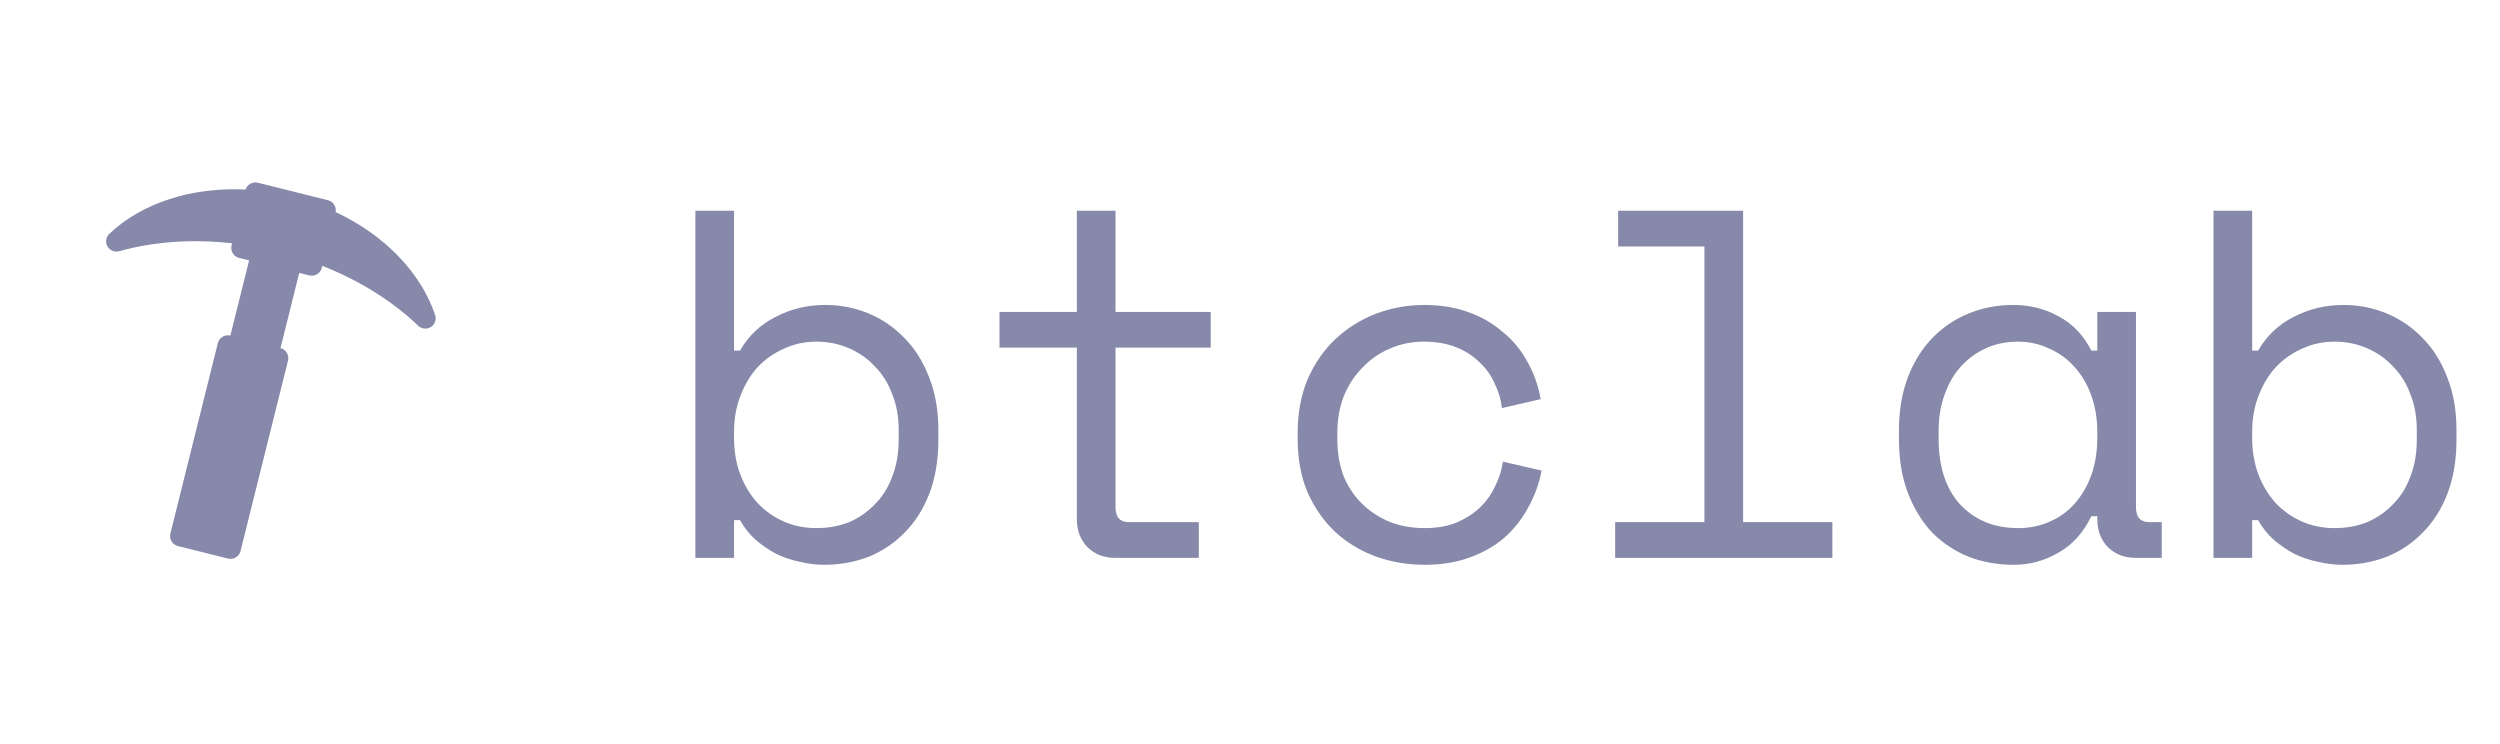
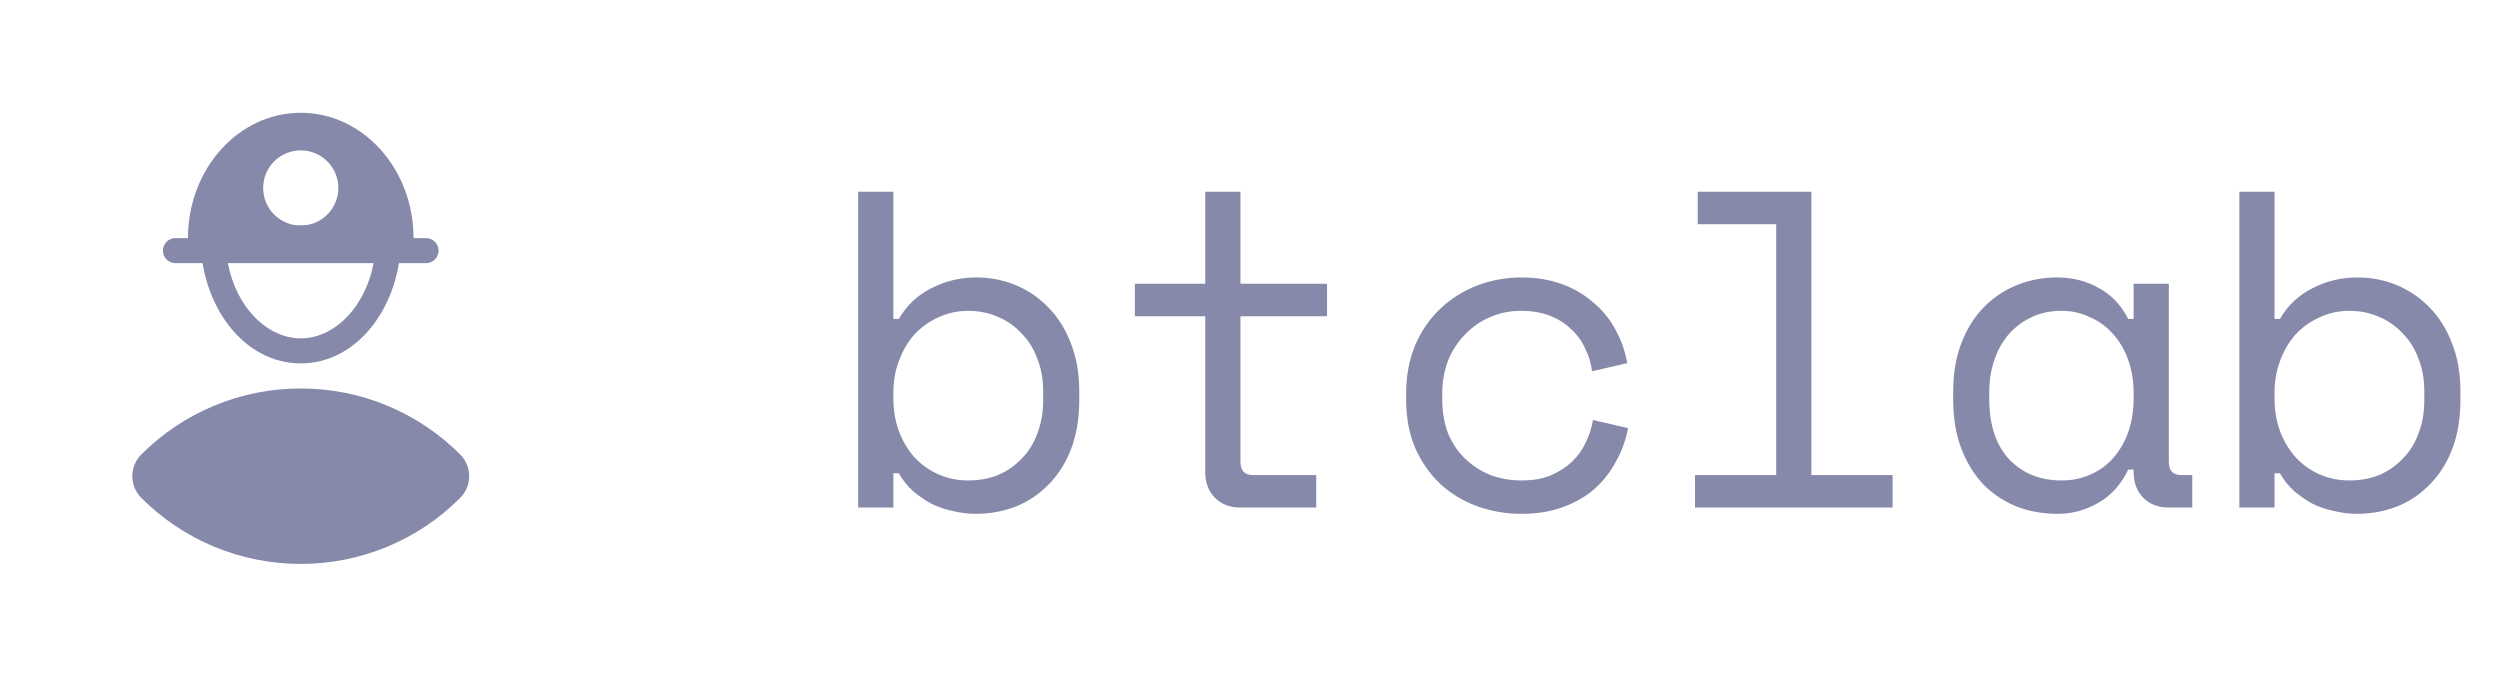
- <svg xmlns="http://www.w3.org/2000/svg" width="121" height="36" viewBox="0 0 121 36" fill="none">
-   <path d="M35.528 27H33.656V10.2H35.528V16.968H35.816C36.232 16.248 36.808 15.704 37.544 15.336C38.28 14.952 39.08 14.76 39.944 14.76C40.68 14.76 41.376 14.896 42.032 15.168C42.688 15.44 43.264 15.832 43.76 16.344C44.272 16.856 44.672 17.488 44.96 18.24C45.264 18.992 45.416 19.848 45.416 20.808V21.288C45.416 22.264 45.272 23.128 44.984 23.88C44.696 24.632 44.296 25.264 43.784 25.776C43.288 26.288 42.704 26.68 42.032 26.952C41.36 27.208 40.648 27.336 39.896 27.336C39.512 27.336 39.12 27.288 38.72 27.192C38.32 27.112 37.936 26.984 37.568 26.808C37.216 26.616 36.888 26.392 36.584 26.136C36.28 25.864 36.024 25.544 35.816 25.176H35.528V27ZM39.512 25.56C40.088 25.56 40.616 25.464 41.096 25.272C41.576 25.064 41.992 24.776 42.344 24.408C42.712 24.04 42.992 23.592 43.184 23.064C43.392 22.536 43.496 21.944 43.496 21.288V20.808C43.496 20.168 43.392 19.592 43.184 19.08C42.992 18.552 42.712 18.104 42.344 17.736C41.992 17.352 41.568 17.056 41.072 16.848C40.592 16.64 40.072 16.536 39.512 16.536C38.952 16.536 38.432 16.648 37.952 16.872C37.472 17.08 37.048 17.376 36.68 17.76C36.328 18.144 36.048 18.608 35.84 19.152C35.632 19.68 35.528 20.264 35.528 20.904V21.192C35.528 21.848 35.632 22.448 35.84 22.992C36.048 23.52 36.328 23.976 36.68 24.36C37.048 24.744 37.472 25.04 37.952 25.248C38.432 25.456 38.952 25.56 39.512 25.56ZM48.375 15.096H52.119V10.2H53.991V15.096H58.599V16.824H53.991V24.552C53.991 25.032 54.207 25.272 54.639 25.272H58.023V27H53.967C53.423 27 52.975 26.824 52.623 26.472C52.287 26.12 52.119 25.672 52.119 25.128V16.824H48.375V15.096ZM74.615 22.776C74.487 23.432 74.263 24.04 73.943 24.6C73.639 25.16 73.247 25.648 72.767 26.064C72.287 26.464 71.727 26.776 71.087 27C70.447 27.224 69.735 27.336 68.951 27.336C68.119 27.336 67.327 27.2 66.575 26.928C65.839 26.656 65.191 26.264 64.631 25.752C64.071 25.224 63.623 24.584 63.287 23.832C62.967 23.08 62.807 22.216 62.807 21.24V20.952C62.807 19.992 62.967 19.128 63.287 18.36C63.623 17.592 64.071 16.944 64.631 16.416C65.191 15.888 65.839 15.48 66.575 15.192C67.327 14.904 68.119 14.76 68.951 14.76C69.703 14.76 70.399 14.872 71.039 15.096C71.679 15.32 72.239 15.64 72.719 16.056C73.215 16.456 73.615 16.936 73.919 17.496C74.239 18.056 74.455 18.664 74.567 19.32L72.695 19.752C72.647 19.336 72.527 18.936 72.335 18.552C72.159 18.152 71.911 17.808 71.591 17.52C71.287 17.216 70.911 16.976 70.463 16.8C70.015 16.624 69.495 16.536 68.903 16.536C68.327 16.536 67.783 16.648 67.271 16.872C66.775 17.08 66.335 17.384 65.951 17.784C65.567 18.168 65.263 18.632 65.039 19.176C64.831 19.72 64.727 20.312 64.727 20.952V21.24C64.727 21.912 64.831 22.52 65.039 23.064C65.263 23.592 65.567 24.04 65.951 24.408C66.335 24.776 66.783 25.064 67.295 25.272C67.807 25.464 68.359 25.56 68.951 25.56C69.543 25.56 70.055 25.472 70.487 25.296C70.935 25.104 71.311 24.864 71.615 24.576C71.935 24.272 72.183 23.928 72.359 23.544C72.551 23.16 72.679 22.76 72.743 22.344L74.615 22.776ZM78.174 25.272H82.494V11.928H78.318V10.2H84.366V25.272H88.686V27H78.174V25.272ZM101.509 24.984H101.221C100.837 25.784 100.301 26.376 99.613 26.76C98.941 27.144 98.229 27.336 97.477 27.336C96.693 27.336 95.965 27.208 95.293 26.952C94.621 26.68 94.029 26.288 93.517 25.776C93.021 25.248 92.629 24.608 92.341 23.856C92.053 23.104 91.909 22.232 91.909 21.24V20.856C91.909 19.88 92.053 19.016 92.341 18.264C92.629 17.512 93.021 16.88 93.517 16.368C94.029 15.84 94.621 15.44 95.293 15.168C95.965 14.896 96.677 14.76 97.429 14.76C98.245 14.76 98.981 14.944 99.637 15.312C100.309 15.664 100.837 16.216 101.221 16.968H101.509V15.096H103.381V24.552C103.381 25.032 103.597 25.272 104.029 25.272H104.629V27H103.357C102.813 27 102.365 26.824 102.013 26.472C101.677 26.12 101.509 25.672 101.509 25.128V24.984ZM97.669 25.56C98.229 25.56 98.741 25.456 99.205 25.248C99.685 25.04 100.093 24.744 100.429 24.36C100.765 23.976 101.029 23.52 101.221 22.992C101.413 22.448 101.509 21.848 101.509 21.192V20.904C101.509 20.264 101.413 19.68 101.221 19.152C101.029 18.608 100.757 18.144 100.405 17.76C100.069 17.376 99.661 17.08 99.181 16.872C98.717 16.648 98.213 16.536 97.669 16.536C97.109 16.536 96.597 16.64 96.133 16.848C95.669 17.056 95.261 17.352 94.909 17.736C94.573 18.104 94.309 18.56 94.117 19.104C93.925 19.632 93.829 20.216 93.829 20.856V21.24C93.829 22.6 94.181 23.664 94.885 24.432C95.605 25.184 96.533 25.56 97.669 25.56ZM109.005 27H107.133V10.2H109.005V16.968H109.293C109.709 16.248 110.285 15.704 111.021 15.336C111.757 14.952 112.557 14.76 113.421 14.76C114.157 14.76 114.853 14.896 115.509 15.168C116.165 15.44 116.741 15.832 117.237 16.344C117.749 16.856 118.149 17.488 118.437 18.24C118.741 18.992 118.893 19.848 118.893 20.808V21.288C118.893 22.264 118.749 23.128 118.461 23.88C118.173 24.632 117.773 25.264 117.261 25.776C116.765 26.288 116.181 26.68 115.509 26.952C114.837 27.208 114.125 27.336 113.373 27.336C112.989 27.336 112.597 27.288 112.197 27.192C111.797 27.112 111.413 26.984 111.045 26.808C110.693 26.616 110.365 26.392 110.061 26.136C109.757 25.864 109.501 25.544 109.293 25.176H109.005V27ZM112.989 25.56C113.565 25.56 114.093 25.464 114.573 25.272C115.053 25.064 115.469 24.776 115.821 24.408C116.189 24.04 116.469 23.592 116.661 23.064C116.869 22.536 116.973 21.944 116.973 21.288V20.808C116.973 20.168 116.869 19.592 116.661 19.08C116.469 18.552 116.189 18.104 115.821 17.736C115.469 17.352 115.045 17.056 114.549 16.848C114.069 16.64 113.549 16.536 112.989 16.536C112.429 16.536 111.909 16.648 111.429 16.872C110.949 17.08 110.525 17.376 110.157 17.76C109.805 18.144 109.525 18.608 109.317 19.152C109.109 19.68 109.005 20.264 109.005 20.904V21.192C109.005 21.848 109.109 22.448 109.317 22.992C109.525 23.52 109.805 23.976 110.157 24.36C110.525 24.744 110.949 25.04 111.429 25.248C111.909 25.456 112.429 25.56 112.989 25.56Z" fill="#8689AA" />
-   <path d="M12.101 8.9C12.215 8.832 12.351 8.812 12.479 8.844L15.876 9.691C15.999 9.722 16.105 9.798 16.174 9.905C16.243 10.011 16.268 10.139 16.246 10.264C18.611 11.371 20.371 13.194 21.061 15.247C21.097 15.353 21.096 15.468 21.058 15.573C21.021 15.679 20.949 15.768 20.855 15.828C20.76 15.888 20.649 15.915 20.537 15.903C20.426 15.892 20.322 15.844 20.241 15.767C19.031 14.607 17.447 13.596 15.599 12.865L15.574 12.965C15.542 13.094 15.46 13.204 15.346 13.272C15.233 13.341 15.097 13.361 14.968 13.329L14.483 13.209L13.576 16.847C13.705 16.879 13.815 16.961 13.883 17.075C13.952 17.188 13.972 17.324 13.94 17.453L11.642 26.671C11.61 26.8 11.528 26.91 11.414 26.978C11.301 27.047 11.165 27.067 11.036 27.035L8.61 26.43C8.481 26.398 8.371 26.316 8.303 26.202C8.234 26.089 8.214 25.953 8.246 25.824L10.544 16.606C10.576 16.477 10.658 16.367 10.772 16.299C10.885 16.23 11.021 16.21 11.15 16.242L12.057 12.604L11.572 12.483C11.508 12.467 11.448 12.439 11.395 12.4C11.342 12.361 11.298 12.311 11.264 12.255C11.23 12.199 11.208 12.136 11.198 12.071C11.189 12.006 11.192 11.94 11.208 11.876L11.233 11.776C9.259 11.554 7.386 11.703 5.773 12.159C5.665 12.189 5.551 12.183 5.447 12.14C5.344 12.098 5.258 12.022 5.202 11.925C5.147 11.828 5.126 11.715 5.142 11.604C5.159 11.494 5.212 11.392 5.293 11.315C6.865 9.827 9.275 9.043 11.883 9.175C11.92 9.06 11.998 8.962 12.101 8.9Z" fill="#8689AA" />
+ <svg xmlns="http://www.w3.org/2000/svg" width="133" height="36" viewBox="0 0 133 36" fill="none">
+   <path d="M47.528 27H45.656V10.2H47.528V16.968H47.816C48.232 16.248 48.808 15.704 49.544 15.336C50.28 14.952 51.08 14.76 51.944 14.76C52.68 14.76 53.376 14.896 54.032 15.168C54.688 15.44 55.264 15.832 55.76 16.344C56.272 16.856 56.672 17.488 56.96 18.24C57.264 18.992 57.416 19.848 57.416 20.808V21.288C57.416 22.264 57.272 23.128 56.984 23.88C56.696 24.632 56.296 25.264 55.784 25.776C55.288 26.288 54.704 26.68 54.032 26.952C53.36 27.208 52.648 27.336 51.896 27.336C51.512 27.336 51.12 27.288 50.72 27.192C50.32 27.112 49.936 26.984 49.568 26.808C49.216 26.616 48.888 26.392 48.584 26.136C48.28 25.864 48.024 25.544 47.816 25.176H47.528V27ZM51.512 25.56C52.088 25.56 52.616 25.464 53.096 25.272C53.576 25.064 53.992 24.776 54.344 24.408C54.712 24.04 54.992 23.592 55.184 23.064C55.392 22.536 55.496 21.944 55.496 21.288V20.808C55.496 20.168 55.392 19.592 55.184 19.08C54.992 18.552 54.712 18.104 54.344 17.736C53.992 17.352 53.568 17.056 53.072 16.848C52.592 16.64 52.072 16.536 51.512 16.536C50.952 16.536 50.432 16.648 49.952 16.872C49.472 17.08 49.048 17.376 48.68 17.76C48.328 18.144 48.048 18.608 47.84 19.152C47.632 19.68 47.528 20.264 47.528 20.904V21.192C47.528 21.848 47.632 22.448 47.84 22.992C48.048 23.52 48.328 23.976 48.68 24.36C49.048 24.744 49.472 25.04 49.952 25.248C50.432 25.456 50.952 25.56 51.512 25.56ZM60.375 15.096H64.119V10.2H65.991V15.096H70.599V16.824H65.991V24.552C65.991 25.032 66.207 25.272 66.639 25.272H70.023V27H65.967C65.423 27 64.975 26.824 64.623 26.472C64.287 26.12 64.119 25.672 64.119 25.128V16.824H60.375V15.096ZM86.615 22.776C86.487 23.432 86.263 24.04 85.943 24.6C85.639 25.16 85.247 25.648 84.767 26.064C84.287 26.464 83.727 26.776 83.087 27C82.447 27.224 81.735 27.336 80.951 27.336C80.119 27.336 79.327 27.2 78.575 26.928C77.839 26.656 77.191 26.264 76.631 25.752C76.071 25.224 75.623 24.584 75.287 23.832C74.967 23.08 74.807 22.216 74.807 21.24V20.952C74.807 19.992 74.967 19.128 75.287 18.36C75.623 17.592 76.071 16.944 76.631 16.416C77.191 15.888 77.839 15.48 78.575 15.192C79.327 14.904 80.119 14.76 80.951 14.76C81.703 14.76 82.399 14.872 83.039 15.096C83.679 15.32 84.239 15.64 84.719 16.056C85.215 16.456 85.615 16.936 85.919 17.496C86.239 18.056 86.455 18.664 86.567 19.32L84.695 19.752C84.647 19.336 84.527 18.936 84.335 18.552C84.159 18.152 83.911 17.808 83.591 17.52C83.287 17.216 82.911 16.976 82.463 16.8C82.015 16.624 81.495 16.536 80.903 16.536C80.327 16.536 79.783 16.648 79.271 16.872C78.775 17.08 78.335 17.384 77.951 17.784C77.567 18.168 77.263 18.632 77.039 19.176C76.831 19.72 76.727 20.312 76.727 20.952V21.24C76.727 21.912 76.831 22.52 77.039 23.064C77.263 23.592 77.567 24.04 77.951 24.408C78.335 24.776 78.783 25.064 79.295 25.272C79.807 25.464 80.359 25.56 80.951 25.56C81.543 25.56 82.055 25.472 82.487 25.296C82.935 25.104 83.311 24.864 83.615 24.576C83.935 24.272 84.183 23.928 84.359 23.544C84.551 23.16 84.679 22.76 84.743 22.344L86.615 22.776ZM90.174 25.272H94.494V11.928H90.318V10.2H96.366V25.272H100.686V27H90.174V25.272ZM113.509 24.984H113.221C112.837 25.784 112.301 26.376 111.613 26.76C110.941 27.144 110.229 27.336 109.477 27.336C108.693 27.336 107.965 27.208 107.293 26.952C106.621 26.68 106.029 26.288 105.517 25.776C105.021 25.248 104.629 24.608 104.341 23.856C104.053 23.104 103.909 22.232 103.909 21.24V20.856C103.909 19.88 104.053 19.016 104.341 18.264C104.629 17.512 105.021 16.88 105.517 16.368C106.029 15.84 106.621 15.44 107.293 15.168C107.965 14.896 108.677 14.76 109.429 14.76C110.245 14.76 110.981 14.944 111.637 15.312C112.309 15.664 112.837 16.216 113.221 16.968H113.509V15.096H115.381V24.552C115.381 25.032 115.597 25.272 116.029 25.272H116.629V27H115.357C114.813 27 114.365 26.824 114.013 26.472C113.677 26.12 113.509 25.672 113.509 25.128V24.984ZM109.669 25.56C110.229 25.56 110.741 25.456 111.205 25.248C111.685 25.04 112.093 24.744 112.429 24.36C112.765 23.976 113.029 23.52 113.221 22.992C113.413 22.448 113.509 21.848 113.509 21.192V20.904C113.509 20.264 113.413 19.68 113.221 19.152C113.029 18.608 112.757 18.144 112.405 17.76C112.069 17.376 111.661 17.08 111.181 16.872C110.717 16.648 110.213 16.536 109.669 16.536C109.109 16.536 108.597 16.64 108.133 16.848C107.669 17.056 107.261 17.352 106.909 17.736C106.573 18.104 106.309 18.56 106.117 19.104C105.925 19.632 105.829 20.216 105.829 20.856V21.24C105.829 22.6 106.181 23.664 106.885 24.432C107.605 25.184 108.533 25.56 109.669 25.56ZM121.005 27H119.133V10.2H121.005V16.968H121.293C121.709 16.248 122.285 15.704 123.021 15.336C123.757 14.952 124.557 14.76 125.421 14.76C126.157 14.76 126.853 14.896 127.509 15.168C128.165 15.44 128.741 15.832 129.237 16.344C129.749 16.856 130.149 17.488 130.437 18.24C130.741 18.992 130.893 19.848 130.893 20.808V21.288C130.893 22.264 130.749 23.128 130.461 23.88C130.173 24.632 129.773 25.264 129.261 25.776C128.765 26.288 128.181 26.68 127.509 26.952C126.837 27.208 126.125 27.336 125.373 27.336C124.989 27.336 124.597 27.288 124.197 27.192C123.797 27.112 123.413 26.984 123.045 26.808C122.693 26.616 122.365 26.392 122.061 26.136C121.757 25.864 121.501 25.544 121.293 25.176H121.005V27ZM124.989 25.56C125.565 25.56 126.093 25.464 126.573 25.272C127.053 25.064 127.469 24.776 127.821 24.408C128.189 24.04 128.469 23.592 128.661 23.064C128.869 22.536 128.973 21.944 128.973 21.288V20.808C128.973 20.168 128.869 19.592 128.661 19.08C128.469 18.552 128.189 18.104 127.821 17.736C127.469 17.352 127.045 17.056 126.549 16.848C126.069 16.64 125.549 16.536 124.989 16.536C124.429 16.536 123.909 16.648 123.429 16.872C122.949 17.08 122.525 17.376 122.157 17.76C121.805 18.144 121.525 18.608 121.317 19.152C121.109 19.68 121.005 20.264 121.005 20.904V21.192C121.005 21.848 121.109 22.448 121.317 22.992C121.525 23.52 121.805 23.976 122.157 24.36C122.525 24.744 122.949 25.04 123.429 25.248C123.909 25.456 124.429 25.56 124.989 25.56Z" fill="#8689AA" />
+   <path d="M7.523 26.493C7.369 26.341 7.248 26.161 7.165 25.962C7.081 25.763 7.039 25.549 7.039 25.333C7.039 25.118 7.081 24.904 7.165 24.705C7.248 24.506 7.369 24.325 7.523 24.173C8.635 23.06 9.957 22.177 11.412 21.575C12.867 20.973 14.426 20.665 16 20.667C17.574 20.665 19.134 20.973 20.588 21.575C22.043 22.177 23.365 23.06 24.477 24.173C24.631 24.325 24.752 24.506 24.835 24.705C24.919 24.904 24.961 25.118 24.961 25.333C24.961 25.549 24.919 25.763 24.835 25.962C24.752 26.161 24.631 26.341 24.477 26.493C23.364 27.607 22.043 28.49 20.588 29.092C19.134 29.693 17.574 30.002 16 30C14.426 30.002 12.867 29.693 11.412 29.092C9.957 28.49 8.635 27.607 7.523 26.493Z" fill="#8689AA" />
+   <path fill-rule="evenodd" clip-rule="evenodd" d="M11.333 12H20.667V12.667H21.333C21.333 16.183 19.092 19.333 16 19.333C12.908 19.333 10.667 16.183 10.667 12.667H11.333V12ZM12.031 13.333C12.284 16.091 14.088 18 16 18C17.912 18 19.716 16.091 19.969 13.333H12.031Z" fill="#8689AA" />
+   <path fill-rule="evenodd" clip-rule="evenodd" d="M16 6C19.313 6 22 8.985 22 12.667H10C10 8.985 12.687 6 16 6ZM16 12C16.53 12 17.039 11.789 17.414 11.414C17.789 11.039 18 10.53 18 10C18 9.47 17.789 8.961 17.414 8.586C17.039 8.211 16.53 8 16 8C15.47 8 14.961 8.211 14.586 8.586C14.211 8.961 14 9.47 14 10C14 10.53 14.211 11.039 14.586 11.414C14.961 11.789 15.47 12 16 12ZM8.667 13.333C8.667 13.156 8.737 12.987 8.862 12.862C8.987 12.737 9.157 12.667 9.333 12.667H22.667C22.843 12.667 23.013 12.737 23.138 12.862C23.263 12.987 23.333 13.156 23.333 13.333C23.333 13.51 23.263 13.68 23.138 13.805C23.013 13.93 22.843 14 22.667 14H9.333C9.157 14 8.987 13.93 8.862 13.805C8.737 13.68 8.667 13.51 8.667 13.333Z" fill="#8689AA" />
</svg>
